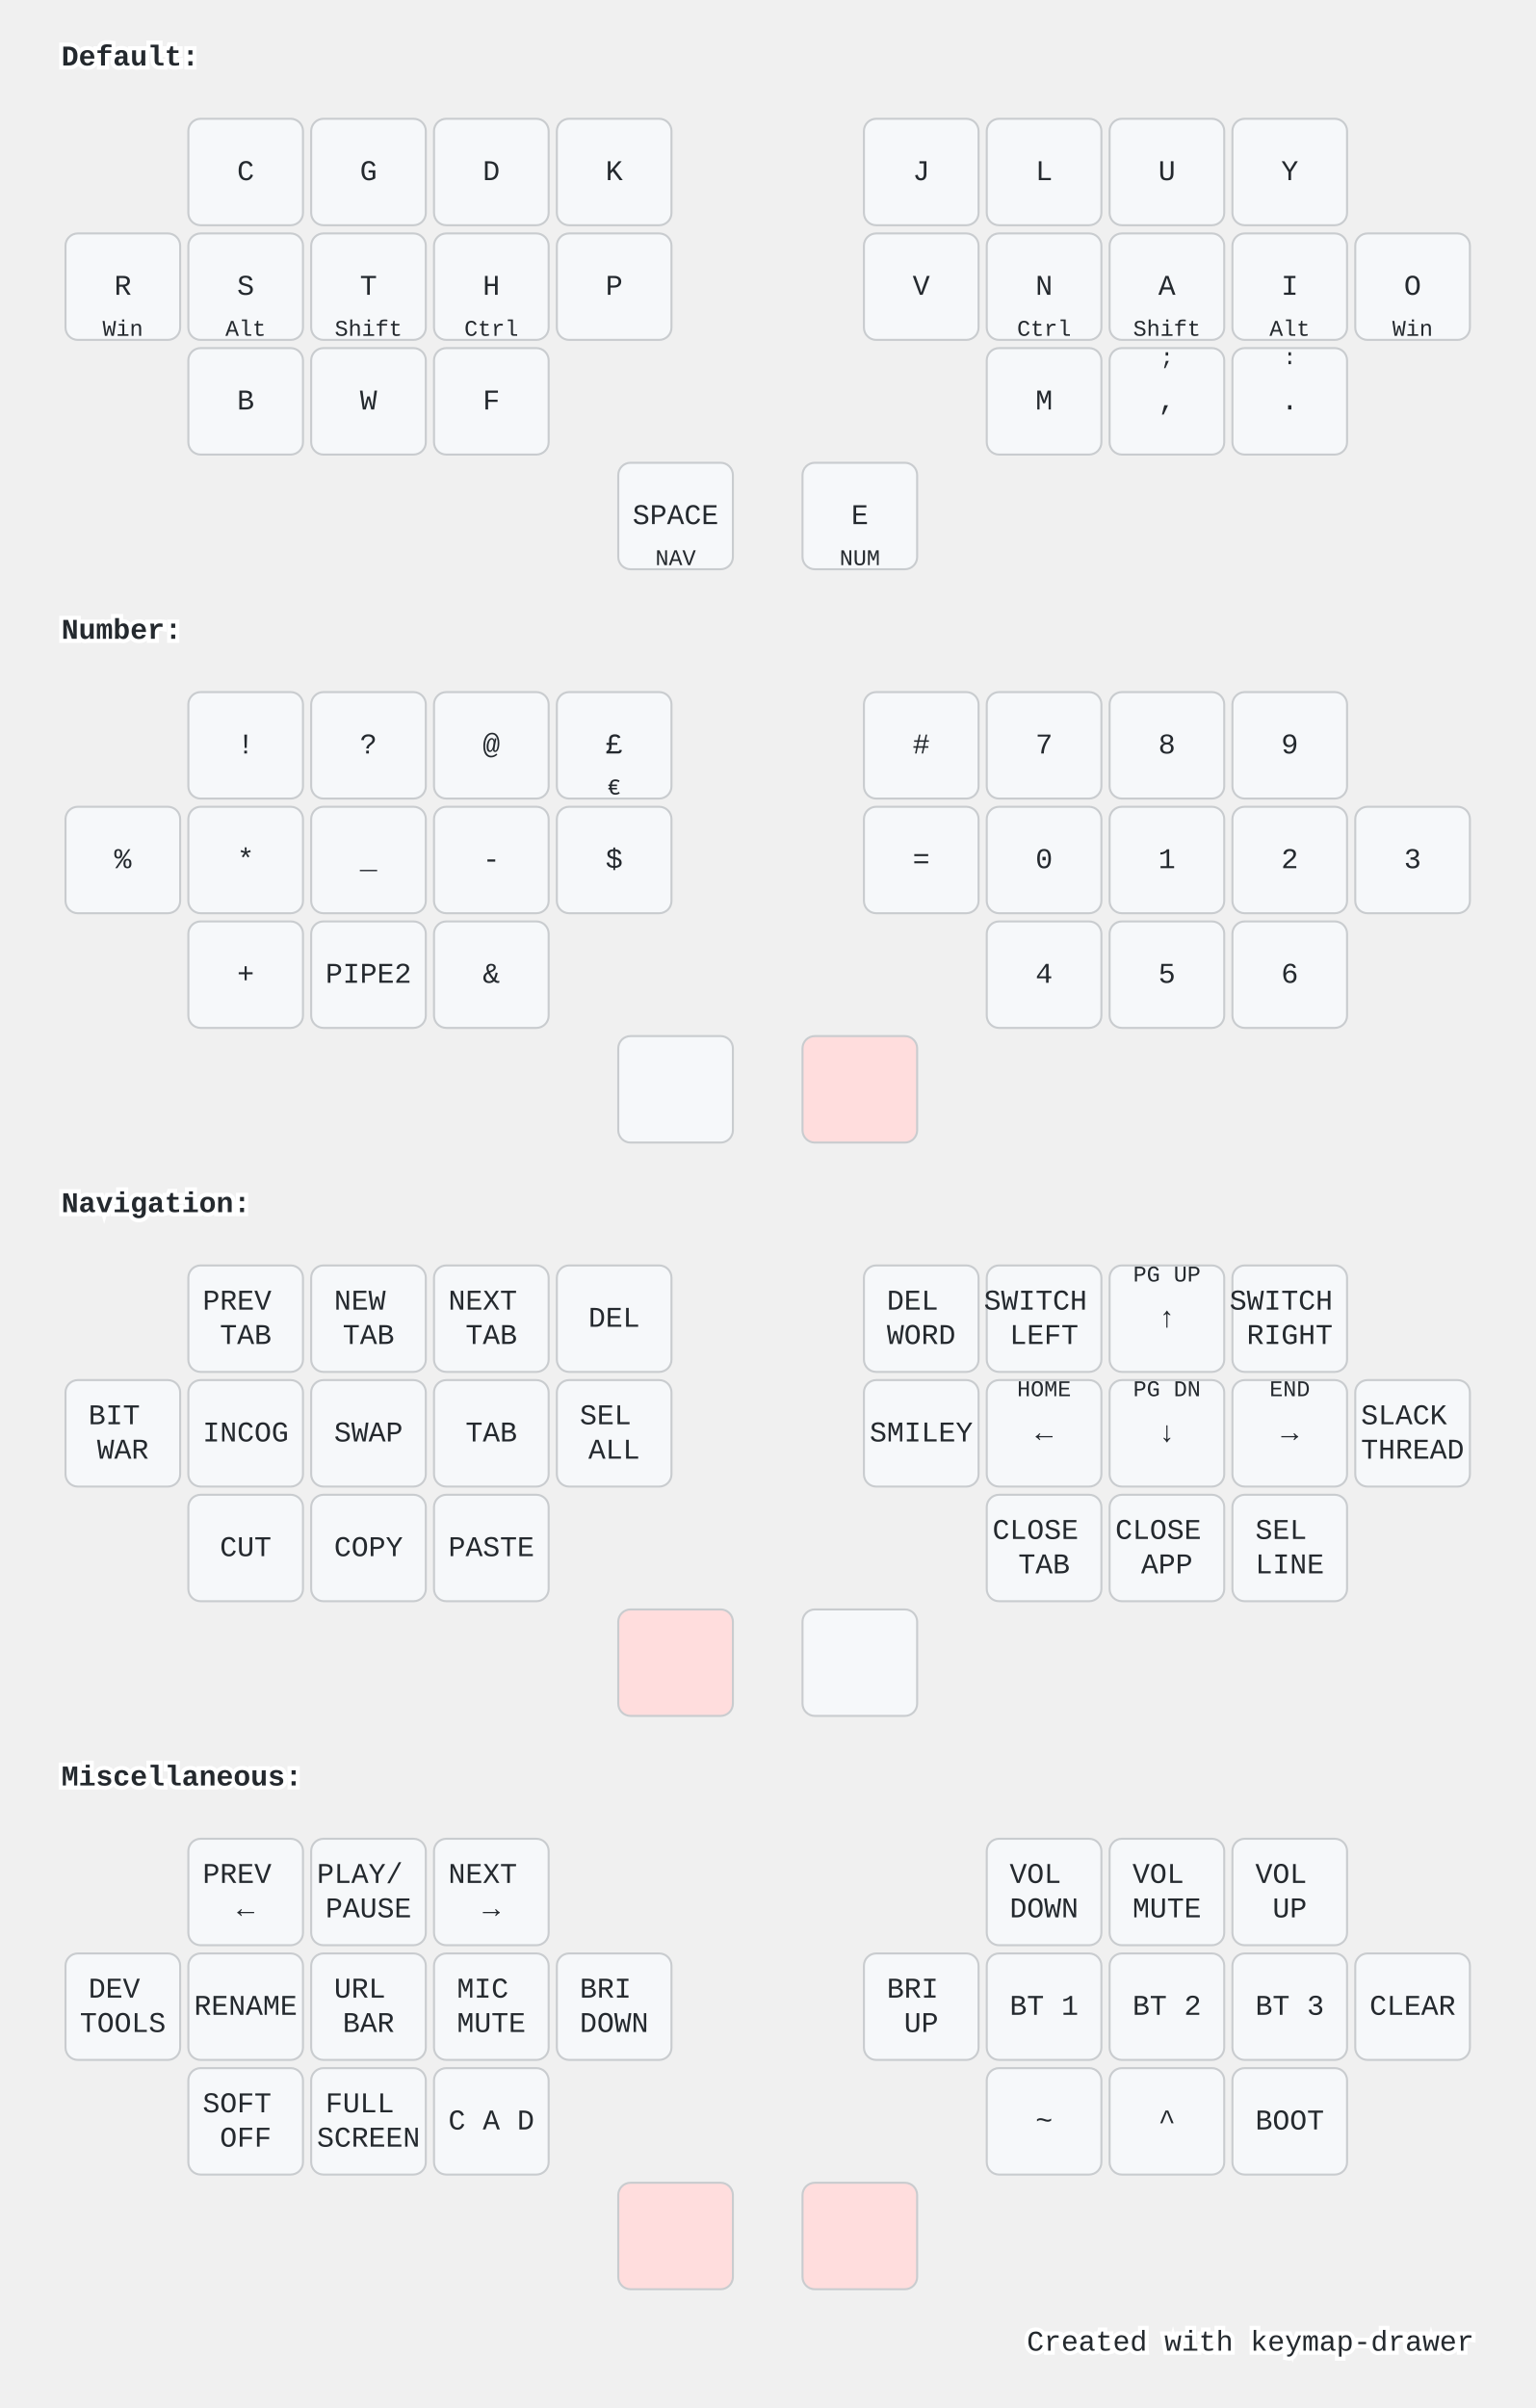
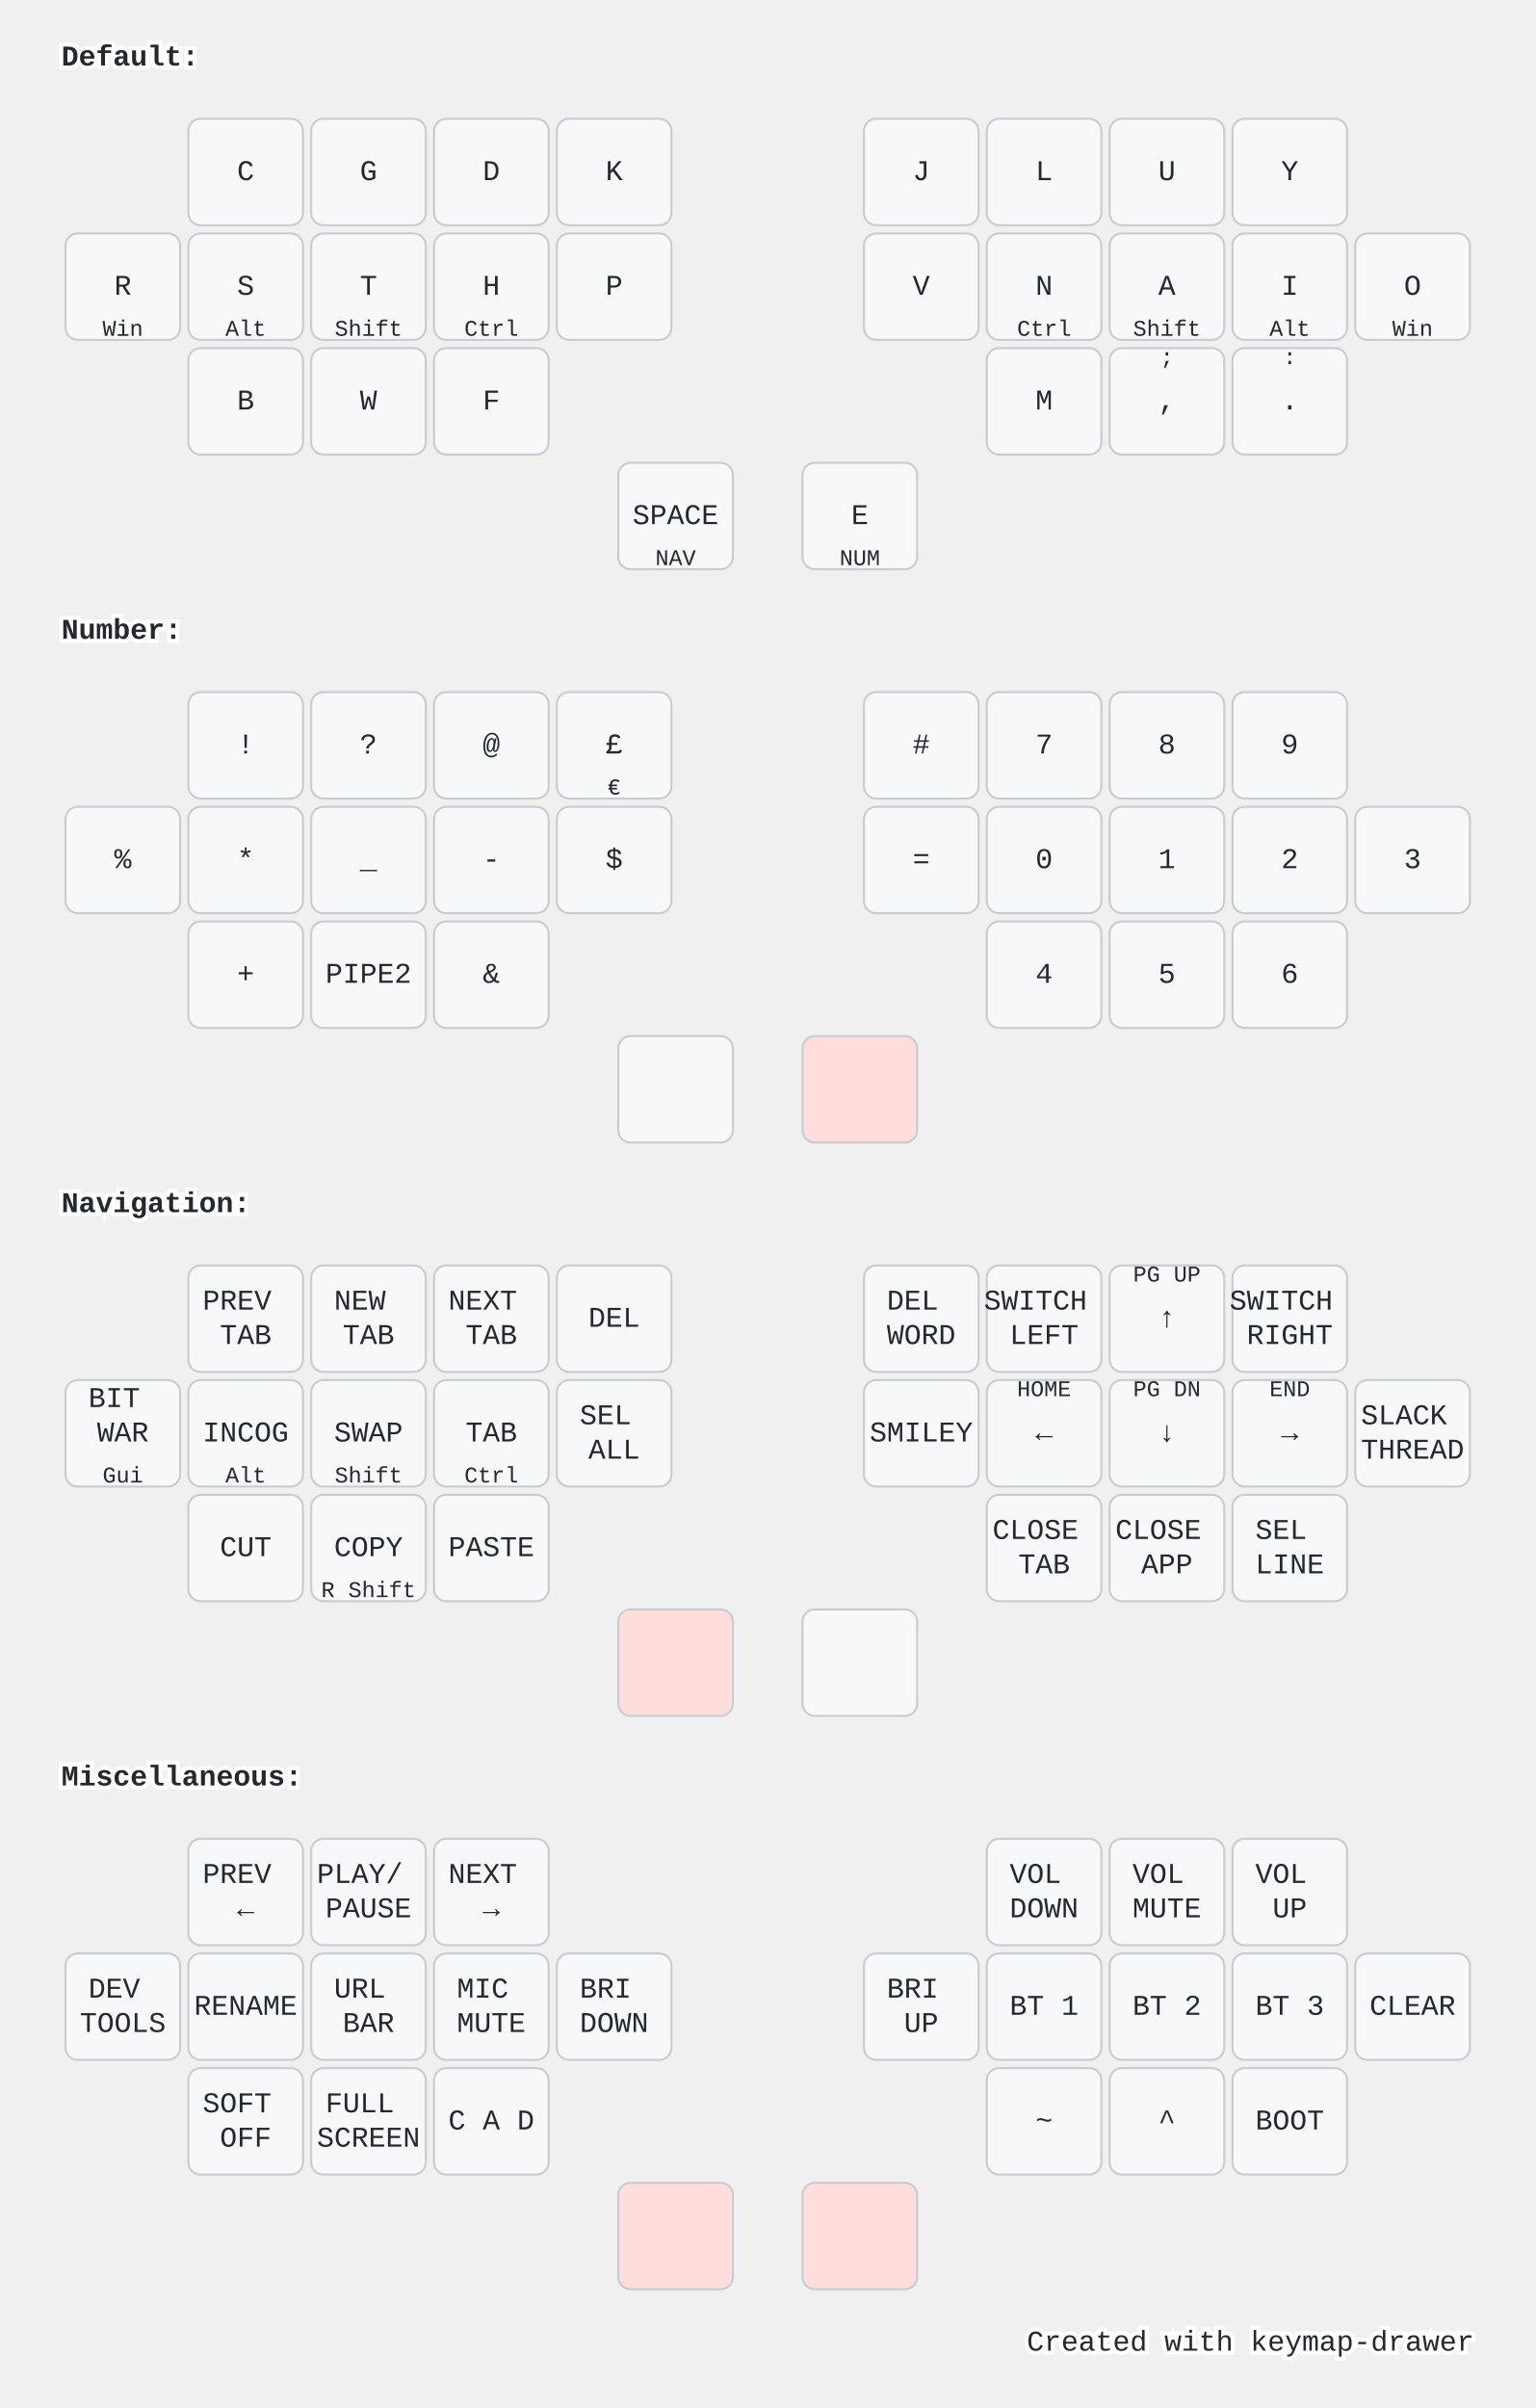
<svg xmlns="http://www.w3.org/2000/svg" width="750" height="1176" viewBox="0 0 750 1176" class="keymap">
  <style>/* inherit to force styles through use tags */
svg path {
    fill: inherit;
}

/* font and background color specifications */
svg.keymap {
    font-family: SFMono-Regular,Consolas,Liberation Mono,Menlo,monospace;
    font-size: 14px;
    font-kerning: normal;
    text-rendering: optimizeLegibility;
    fill: #24292e;
}

/* default key styling */
rect.key {
    fill: #f6f8fa;
}

rect.key, rect.combo {
    stroke: #c9cccf;
    stroke-width: 1;
}

/* default key side styling, only used is draw_key_sides is set */
rect.side {
    filter: brightness(90%);
}

/* color accent for combo boxes */
rect.combo, rect.combo-separate {
    fill: #cdf;
}

/* color accent for held keys */
rect.held, rect.combo.held {
    fill: #fdd;
}

/* color accent for ghost (optional) keys */
rect.ghost, rect.combo.ghost {
    stroke-dasharray: 4, 4;
    stroke-width: 2;
}

text {
    text-anchor: middle;
    dominant-baseline: middle;
}

/* styling for layer labels */
text.label {
    font-weight: bold;
    text-anchor: start;
    stroke: white;
    stroke-width: 4;
    paint-order: stroke;
}

/* styling for optional footer */
text.footer {
    text-anchor: end;
    dominant-baseline: auto;
    stroke: white;
    stroke-width: 4;
    paint-order: stroke;
}

/* styling for combo tap, and key hold/shifted label text */
text.combo, text.hold, text.shifted {
    font-size: 11px;
}

text.hold {
    text-anchor: middle;
    dominant-baseline: auto;
}

text.shifted {
    text-anchor: middle;
    dominant-baseline: hanging;
}

text.layer-activator {
    text-decoration: underline;
}

/* styling for hold/shifted label text in combo box */
text.combo.hold, text.combo.shifted {
    font-size: 8px;
}

/* lighter symbol for transparent keys */
text.trans {
    fill: #7b7e81;
}

/* styling for combo dendrons */
path.combo {
    stroke-width: 1;
    stroke: gray;
    fill: none;
}

/* Start Tabler Icons Cleanup */
/* cannot use height/width with glyphs */
.icon-tabler &gt; path {
    fill: inherit;
    stroke: inherit;
    stroke-width: 2;
}
/* hide tabler's default box */
.icon-tabler &gt; path[stroke="none"][fill="none"] {
    visibility: hidden;
}
/* End Tabler Icons Cleanup */

.ghost {
  display: none !important;
}</style>
  <g transform="translate(30, 0)" class="layer-Default">
    <text x="0" y="28" class="label" id="Default">Default:</text>
    <g transform="translate(0, 56)">
      <g transform="translate(30, 28)" class="key ghost keypos-0">
        <rect rx="6" ry="6" x="-28" y="-26" width="56" height="52" class="key ghost" />
      </g>
      <g transform="translate(90, 28)" class="key keypos-1">
        <rect rx="6" ry="6" x="-28" y="-26" width="56" height="52" class="key" />
        <text x="0" y="0" class="key tap">C</text>
      </g>
      <g transform="translate(150, 28)" class="key keypos-2">
        <rect rx="6" ry="6" x="-28" y="-26" width="56" height="52" class="key" />
        <text x="0" y="0" class="key tap">G</text>
      </g>
      <g transform="translate(210, 28)" class="key keypos-3">
        <rect rx="6" ry="6" x="-28" y="-26" width="56" height="52" class="key" />
        <text x="0" y="0" class="key tap">D</text>
      </g>
      <g transform="translate(270, 28)" class="key keypos-4">
        <rect rx="6" ry="6" x="-28" y="-26" width="56" height="52" class="key" />
        <text x="0" y="0" class="key tap">K</text>
      </g>
      <g transform="translate(420, 28)" class="key keypos-5">
        <rect rx="6" ry="6" x="-28" y="-26" width="56" height="52" class="key" />
        <text x="0" y="0" class="key tap">J</text>
      </g>
      <g transform="translate(480, 28)" class="key keypos-6">
        <rect rx="6" ry="6" x="-28" y="-26" width="56" height="52" class="key" />
        <text x="0" y="0" class="key tap">L</text>
      </g>
      <g transform="translate(540, 28)" class="key keypos-7">
        <rect rx="6" ry="6" x="-28" y="-26" width="56" height="52" class="key" />
        <text x="0" y="0" class="key tap">U</text>
      </g>
      <g transform="translate(600, 28)" class="key keypos-8">
        <rect rx="6" ry="6" x="-28" y="-26" width="56" height="52" class="key" />
        <text x="0" y="0" class="key tap">Y</text>
      </g>
      <g transform="translate(660, 28)" class="key ghost keypos-9">
        <rect rx="6" ry="6" x="-28" y="-26" width="56" height="52" class="key ghost" />
      </g>
      <g transform="translate(30, 84)" class="key keypos-10">
        <rect rx="6" ry="6" x="-28" y="-26" width="56" height="52" class="key" />
        <text x="0" y="0" class="key tap">R</text>
        <text x="0" y="24" class="key hold">Win</text>
      </g>
      <g transform="translate(90, 84)" class="key keypos-11">
        <rect rx="6" ry="6" x="-28" y="-26" width="56" height="52" class="key" />
        <text x="0" y="0" class="key tap">S</text>
        <text x="0" y="24" class="key hold">Alt</text>
      </g>
      <g transform="translate(150, 84)" class="key keypos-12">
        <rect rx="6" ry="6" x="-28" y="-26" width="56" height="52" class="key" />
        <text x="0" y="0" class="key tap">T</text>
        <text x="0" y="24" class="key hold">Shift</text>
      </g>
      <g transform="translate(210, 84)" class="key keypos-13">
        <rect rx="6" ry="6" x="-28" y="-26" width="56" height="52" class="key" />
        <text x="0" y="0" class="key tap">H</text>
        <text x="0" y="24" class="key hold">Ctrl</text>
      </g>
      <g transform="translate(270, 84)" class="key keypos-14">
        <rect rx="6" ry="6" x="-28" y="-26" width="56" height="52" class="key" />
        <text x="0" y="0" class="key tap">P</text>
      </g>
      <g transform="translate(420, 84)" class="key keypos-15">
        <rect rx="6" ry="6" x="-28" y="-26" width="56" height="52" class="key" />
        <text x="0" y="0" class="key tap">V</text>
      </g>
      <g transform="translate(480, 84)" class="key keypos-16">
        <rect rx="6" ry="6" x="-28" y="-26" width="56" height="52" class="key" />
        <text x="0" y="0" class="key tap">N</text>
        <text x="0" y="24" class="key hold">Ctrl</text>
      </g>
      <g transform="translate(540, 84)" class="key keypos-17">
        <rect rx="6" ry="6" x="-28" y="-26" width="56" height="52" class="key" />
        <text x="0" y="0" class="key tap">A</text>
        <text x="0" y="24" class="key hold">Shift</text>
      </g>
      <g transform="translate(600, 84)" class="key keypos-18">
        <rect rx="6" ry="6" x="-28" y="-26" width="56" height="52" class="key" />
        <text x="0" y="0" class="key tap">I</text>
        <text x="0" y="24" class="key hold">Alt</text>
      </g>
      <g transform="translate(660, 84)" class="key keypos-19">
        <rect rx="6" ry="6" x="-28" y="-26" width="56" height="52" class="key" />
        <text x="0" y="0" class="key tap">O</text>
        <text x="0" y="24" class="key hold">Win</text>
      </g>
      <g transform="translate(90, 140)" class="key keypos-20">
        <rect rx="6" ry="6" x="-28" y="-26" width="56" height="52" class="key" />
        <text x="0" y="0" class="key tap">B</text>
      </g>
      <g transform="translate(150, 140)" class="key keypos-21">
        <rect rx="6" ry="6" x="-28" y="-26" width="56" height="52" class="key" />
        <text x="0" y="0" class="key tap">W</text>
      </g>
      <g transform="translate(210, 140)" class="key keypos-22">
        <rect rx="6" ry="6" x="-28" y="-26" width="56" height="52" class="key" />
        <text x="0" y="0" class="key tap">F</text>
      </g>
      <g transform="translate(480, 140)" class="key keypos-23">
        <rect rx="6" ry="6" x="-28" y="-26" width="56" height="52" class="key" />
        <text x="0" y="0" class="key tap">M</text>
      </g>
      <g transform="translate(540, 140)" class="key keypos-24">
        <rect rx="6" ry="6" x="-28" y="-26" width="56" height="52" class="key" />
        <text x="0" y="0" class="key tap">,</text>
        <text x="0" y="-24" class="key shifted">;</text>
      </g>
      <g transform="translate(600, 140)" class="key keypos-25">
        <rect rx="6" ry="6" x="-28" y="-26" width="56" height="52" class="key" />
        <text x="0" y="0" class="key tap">.</text>
        <text x="0" y="-24" class="key shifted">:</text>
      </g>
      <g transform="translate(240, 196)" class="key ghost keypos-26">
        <rect rx="6" ry="6" x="-28" y="-26" width="56" height="52" class="key ghost" />
      </g>
      <g transform="translate(300, 196)" class="key keypos-27">
        <rect rx="6" ry="6" x="-28" y="-26" width="56" height="52" class="key" />
        <text x="0" y="0" class="key tap">SPACE</text>
        <text x="0" y="24" class="key hold">NAV</text>
      </g>
      <g transform="translate(390, 196)" class="key keypos-28">
        <rect rx="6" ry="6" x="-28" y="-26" width="56" height="52" class="key" />
        <text x="0" y="0" class="key tap">E</text>
        <text x="0" y="24" class="key hold">NUM</text>
      </g>
      <g transform="translate(450, 196)" class="key ghost keypos-29">
        <rect rx="6" ry="6" x="-28" y="-26" width="56" height="52" class="key ghost" />
      </g>
    </g>
  </g>
  <g transform="translate(30, 280)" class="layer-Number">
    <text x="0" y="28" class="label" id="Number">Number:</text>
    <g transform="translate(0, 56)">
      <g transform="translate(30, 28)" class="key ghost keypos-0">
        <rect rx="6" ry="6" x="-28" y="-26" width="56" height="52" class="key ghost" />
      </g>
      <g transform="translate(90, 28)" class="key keypos-1">
        <rect rx="6" ry="6" x="-28" y="-26" width="56" height="52" class="key" />
        <text x="0" y="0" class="key tap">!</text>
      </g>
      <g transform="translate(150, 28)" class="key keypos-2">
        <rect rx="6" ry="6" x="-28" y="-26" width="56" height="52" class="key" />
        <text x="0" y="0" class="key tap">?</text>
      </g>
      <g transform="translate(210, 28)" class="key keypos-3">
        <rect rx="6" ry="6" x="-28" y="-26" width="56" height="52" class="key" />
        <text x="0" y="0" class="key tap">@</text>
      </g>
      <g transform="translate(270, 28)" class="key keypos-4">
        <rect rx="6" ry="6" x="-28" y="-26" width="56" height="52" class="key" />
        <text x="0" y="0" class="key tap">£</text>
        <text x="0" y="24" class="key hold">€</text>
      </g>
      <g transform="translate(420, 28)" class="key keypos-5">
        <rect rx="6" ry="6" x="-28" y="-26" width="56" height="52" class="key" />
        <text x="0" y="0" class="key tap">#</text>
      </g>
      <g transform="translate(480, 28)" class="key keypos-6">
        <rect rx="6" ry="6" x="-28" y="-26" width="56" height="52" class="key" />
        <text x="0" y="0" class="key tap">7</text>
      </g>
      <g transform="translate(540, 28)" class="key keypos-7">
        <rect rx="6" ry="6" x="-28" y="-26" width="56" height="52" class="key" />
        <text x="0" y="0" class="key tap">8</text>
      </g>
      <g transform="translate(600, 28)" class="key keypos-8">
        <rect rx="6" ry="6" x="-28" y="-26" width="56" height="52" class="key" />
        <text x="0" y="0" class="key tap">9</text>
      </g>
      <g transform="translate(660, 28)" class="key ghost keypos-9">
        <rect rx="6" ry="6" x="-28" y="-26" width="56" height="52" class="key ghost" />
      </g>
      <g transform="translate(30, 84)" class="key keypos-10">
        <rect rx="6" ry="6" x="-28" y="-26" width="56" height="52" class="key" />
        <text x="0" y="0" class="key tap">%</text>
      </g>
      <g transform="translate(90, 84)" class="key keypos-11">
        <rect rx="6" ry="6" x="-28" y="-26" width="56" height="52" class="key" />
        <text x="0" y="0" class="key tap">*</text>
      </g>
      <g transform="translate(150, 84)" class="key keypos-12">
        <rect rx="6" ry="6" x="-28" y="-26" width="56" height="52" class="key" />
        <text x="0" y="0" class="key tap">_</text>
      </g>
      <g transform="translate(210, 84)" class="key keypos-13">
        <rect rx="6" ry="6" x="-28" y="-26" width="56" height="52" class="key" />
        <text x="0" y="0" class="key tap">-</text>
      </g>
      <g transform="translate(270, 84)" class="key keypos-14">
        <rect rx="6" ry="6" x="-28" y="-26" width="56" height="52" class="key" />
        <text x="0" y="0" class="key tap">$</text>
      </g>
      <g transform="translate(420, 84)" class="key keypos-15">
        <rect rx="6" ry="6" x="-28" y="-26" width="56" height="52" class="key" />
        <text x="0" y="0" class="key tap">=</text>
      </g>
      <g transform="translate(480, 84)" class="key keypos-16">
        <rect rx="6" ry="6" x="-28" y="-26" width="56" height="52" class="key" />
        <text x="0" y="0" class="key tap">0</text>
      </g>
      <g transform="translate(540, 84)" class="key keypos-17">
        <rect rx="6" ry="6" x="-28" y="-26" width="56" height="52" class="key" />
        <text x="0" y="0" class="key tap">1</text>
      </g>
      <g transform="translate(600, 84)" class="key keypos-18">
        <rect rx="6" ry="6" x="-28" y="-26" width="56" height="52" class="key" />
        <text x="0" y="0" class="key tap">2</text>
      </g>
      <g transform="translate(660, 84)" class="key keypos-19">
        <rect rx="6" ry="6" x="-28" y="-26" width="56" height="52" class="key" />
        <text x="0" y="0" class="key tap">3</text>
      </g>
      <g transform="translate(90, 140)" class="key keypos-20">
        <rect rx="6" ry="6" x="-28" y="-26" width="56" height="52" class="key" />
        <text x="0" y="0" class="key tap">+</text>
      </g>
      <g transform="translate(150, 140)" class="key keypos-21">
        <rect rx="6" ry="6" x="-28" y="-26" width="56" height="52" class="key" />
        <text x="0" y="0" class="key tap">PIPE2</text>
      </g>
      <g transform="translate(210, 140)" class="key keypos-22">
        <rect rx="6" ry="6" x="-28" y="-26" width="56" height="52" class="key" />
        <text x="0" y="0" class="key tap">&amp;</text>
      </g>
      <g transform="translate(480, 140)" class="key keypos-23">
        <rect rx="6" ry="6" x="-28" y="-26" width="56" height="52" class="key" />
        <text x="0" y="0" class="key tap">4</text>
      </g>
      <g transform="translate(540, 140)" class="key keypos-24">
        <rect rx="6" ry="6" x="-28" y="-26" width="56" height="52" class="key" />
        <text x="0" y="0" class="key tap">5</text>
      </g>
      <g transform="translate(600, 140)" class="key keypos-25">
        <rect rx="6" ry="6" x="-28" y="-26" width="56" height="52" class="key" />
        <text x="0" y="0" class="key tap">6</text>
      </g>
      <g transform="translate(240, 196)" class="key ghost keypos-26">
        <rect rx="6" ry="6" x="-28" y="-26" width="56" height="52" class="key ghost" />
      </g>
      <g transform="translate(300, 196)" class="key keypos-27">
        <rect rx="6" ry="6" x="-28" y="-26" width="56" height="52" class="key" />
      </g>
      <g transform="translate(390, 196)" class="key held keypos-28">
        <rect rx="6" ry="6" x="-28" y="-26" width="56" height="52" class="key held" />
      </g>
      <g transform="translate(450, 196)" class="key ghost keypos-29">
        <rect rx="6" ry="6" x="-28" y="-26" width="56" height="52" class="key ghost" />
      </g>
    </g>
  </g>
  <g transform="translate(30, 560)" class="layer-Navigation">
    <text x="0" y="28" class="label" id="Navigation">Navigation:</text>
    <g transform="translate(0, 56)">
      <g transform="translate(30, 28)" class="key ghost keypos-0">
        <rect rx="6" ry="6" x="-28" y="-26" width="56" height="52" class="key ghost" />
      </g>
      <g transform="translate(90, 28)" class="key keypos-1">
        <rect rx="6" ry="6" x="-28" y="-26" width="56" height="52" class="key" />
        <text x="0" y="0" class="key tap">
          <tspan x="0" dy="-0.6em">PREV</tspan>
          <tspan x="0" dy="1.2em">TAB</tspan>
        </text>
      </g>
      <g transform="translate(150, 28)" class="key keypos-2">
        <rect rx="6" ry="6" x="-28" y="-26" width="56" height="52" class="key" />
        <text x="0" y="0" class="key tap">
          <tspan x="0" dy="-0.6em">NEW</tspan>
          <tspan x="0" dy="1.2em">TAB</tspan>
        </text>
      </g>
      <g transform="translate(210, 28)" class="key keypos-3">
        <rect rx="6" ry="6" x="-28" y="-26" width="56" height="52" class="key" />
        <text x="0" y="0" class="key tap">
          <tspan x="0" dy="-0.6em">NEXT</tspan>
          <tspan x="0" dy="1.2em">TAB</tspan>
        </text>
      </g>
      <g transform="translate(270, 28)" class="key keypos-4">
        <rect rx="6" ry="6" x="-28" y="-26" width="56" height="52" class="key" />
        <text x="0" y="0" class="key tap">DEL</text>
      </g>
      <g transform="translate(420, 28)" class="key keypos-5">
        <rect rx="6" ry="6" x="-28" y="-26" width="56" height="52" class="key" />
        <text x="0" y="0" class="key tap">
          <tspan x="0" dy="-0.6em">DEL</tspan>
          <tspan x="0" dy="1.2em">WORD</tspan>
        </text>
      </g>
      <g transform="translate(480, 28)" class="key keypos-6">
        <rect rx="6" ry="6" x="-28" y="-26" width="56" height="52" class="key" />
        <text x="0" y="0" class="key tap">
          <tspan x="0" dy="-0.6em">SWITCH</tspan>
          <tspan x="0" dy="1.2em">LEFT</tspan>
        </text>
      </g>
      <g transform="translate(540, 28)" class="key keypos-7">
        <rect rx="6" ry="6" x="-28" y="-26" width="56" height="52" class="key" />
        <text x="0" y="0" class="key tap">↑</text>
        <text x="0" y="-24" class="key shifted">PG UP</text>
      </g>
      <g transform="translate(600, 28)" class="key keypos-8">
        <rect rx="6" ry="6" x="-28" y="-26" width="56" height="52" class="key" />
        <text x="0" y="0" class="key tap">
          <tspan x="0" dy="-0.6em">SWITCH</tspan>
          <tspan x="0" dy="1.2em">RIGHT</tspan>
        </text>
      </g>
      <g transform="translate(660, 28)" class="key ghost keypos-9">
        <rect rx="6" ry="6" x="-28" y="-26" width="56" height="52" class="key ghost" />
      </g>
      <g transform="translate(30, 84)" class="key keypos-10">
        <rect rx="6" ry="6" x="-28" y="-26" width="56" height="52" class="key" />
        <text x="0" y="0" class="key tap">
-           <tspan x="0" dy="-0.6em">BIT</tspan>
+           <tspan x="0" dy="-1.2em">BIT</tspan>
          <tspan x="0" dy="1.2em">WAR</tspan>
        </text>
+         <text x="0" y="24" class="key hold">Gui</text>
      </g>
      <g transform="translate(90, 84)" class="key keypos-11">
        <rect rx="6" ry="6" x="-28" y="-26" width="56" height="52" class="key" />
        <text x="0" y="0" class="key tap">INCOG</text>
+         <text x="0" y="24" class="key hold">Alt</text>
      </g>
      <g transform="translate(150, 84)" class="key keypos-12">
        <rect rx="6" ry="6" x="-28" y="-26" width="56" height="52" class="key" />
        <text x="0" y="0" class="key tap">SWAP</text>
+         <text x="0" y="24" class="key hold">Shift</text>
      </g>
      <g transform="translate(210, 84)" class="key keypos-13">
        <rect rx="6" ry="6" x="-28" y="-26" width="56" height="52" class="key" />
        <text x="0" y="0" class="key tap">TAB</text>
+         <text x="0" y="24" class="key hold">Ctrl</text>
      </g>
      <g transform="translate(270, 84)" class="key keypos-14">
        <rect rx="6" ry="6" x="-28" y="-26" width="56" height="52" class="key" />
        <text x="0" y="0" class="key tap">
          <tspan x="0" dy="-0.6em">SEL</tspan>
          <tspan x="0" dy="1.2em">ALL</tspan>
        </text>
      </g>
      <g transform="translate(420, 84)" class="key keypos-15">
        <rect rx="6" ry="6" x="-28" y="-26" width="56" height="52" class="key" />
        <text x="0" y="0" class="key tap">SMILEY</text>
      </g>
      <g transform="translate(480, 84)" class="key keypos-16">
        <rect rx="6" ry="6" x="-28" y="-26" width="56" height="52" class="key" />
        <text x="0" y="0" class="key tap">←</text>
        <text x="0" y="-24" class="key shifted">HOME</text>
      </g>
      <g transform="translate(540, 84)" class="key keypos-17">
        <rect rx="6" ry="6" x="-28" y="-26" width="56" height="52" class="key" />
        <text x="0" y="0" class="key tap">↓</text>
        <text x="0" y="-24" class="key shifted">PG DN</text>
      </g>
      <g transform="translate(600, 84)" class="key keypos-18">
        <rect rx="6" ry="6" x="-28" y="-26" width="56" height="52" class="key" />
        <text x="0" y="0" class="key tap">→</text>
        <text x="0" y="-24" class="key shifted">END</text>
      </g>
      <g transform="translate(660, 84)" class="key keypos-19">
        <rect rx="6" ry="6" x="-28" y="-26" width="56" height="52" class="key" />
        <text x="0" y="0" class="key tap">
          <tspan x="0" dy="-0.6em">SLACK</tspan>
          <tspan x="0" dy="1.2em">THREAD</tspan>
        </text>
      </g>
      <g transform="translate(90, 140)" class="key keypos-20">
        <rect rx="6" ry="6" x="-28" y="-26" width="56" height="52" class="key" />
        <text x="0" y="0" class="key tap">CUT</text>
      </g>
      <g transform="translate(150, 140)" class="key keypos-21">
        <rect rx="6" ry="6" x="-28" y="-26" width="56" height="52" class="key" />
        <text x="0" y="0" class="key tap">COPY</text>
+         <text x="0" y="24" class="key hold">R Shift</text>
      </g>
      <g transform="translate(210, 140)" class="key keypos-22">
        <rect rx="6" ry="6" x="-28" y="-26" width="56" height="52" class="key" />
        <text x="0" y="0" class="key tap">PASTE</text>
      </g>
      <g transform="translate(480, 140)" class="key keypos-23">
        <rect rx="6" ry="6" x="-28" y="-26" width="56" height="52" class="key" />
        <text x="0" y="0" class="key tap">
          <tspan x="0" dy="-0.6em">CLOSE</tspan>
          <tspan x="0" dy="1.2em">TAB</tspan>
        </text>
      </g>
      <g transform="translate(540, 140)" class="key keypos-24">
        <rect rx="6" ry="6" x="-28" y="-26" width="56" height="52" class="key" />
        <text x="0" y="0" class="key tap">
          <tspan x="0" dy="-0.6em">CLOSE</tspan>
          <tspan x="0" dy="1.2em">APP</tspan>
        </text>
      </g>
      <g transform="translate(600, 140)" class="key keypos-25">
        <rect rx="6" ry="6" x="-28" y="-26" width="56" height="52" class="key" />
        <text x="0" y="0" class="key tap">
          <tspan x="0" dy="-0.6em">SEL</tspan>
          <tspan x="0" dy="1.2em">LINE</tspan>
        </text>
      </g>
      <g transform="translate(240, 196)" class="key ghost keypos-26">
        <rect rx="6" ry="6" x="-28" y="-26" width="56" height="52" class="key ghost" />
      </g>
      <g transform="translate(300, 196)" class="key held keypos-27">
        <rect rx="6" ry="6" x="-28" y="-26" width="56" height="52" class="key held" />
      </g>
      <g transform="translate(390, 196)" class="key keypos-28">
        <rect rx="6" ry="6" x="-28" y="-26" width="56" height="52" class="key" />
      </g>
      <g transform="translate(450, 196)" class="key ghost keypos-29">
        <rect rx="6" ry="6" x="-28" y="-26" width="56" height="52" class="key ghost" />
      </g>
    </g>
  </g>
  <g transform="translate(30, 840)" class="layer-Miscellaneous">
    <text x="0" y="28" class="label" id="Miscellaneous">Miscellaneous:</text>
    <g transform="translate(0, 56)">
      <g transform="translate(30, 28)" class="key ghost keypos-0">
        <rect rx="6" ry="6" x="-28" y="-26" width="56" height="52" class="key ghost" />
      </g>
      <g transform="translate(90, 28)" class="key keypos-1">
        <rect rx="6" ry="6" x="-28" y="-26" width="56" height="52" class="key" />
        <text x="0" y="0" class="key tap">
          <tspan x="0" dy="-0.6em">PREV</tspan>
          <tspan x="0" dy="1.2em">←</tspan>
        </text>
      </g>
      <g transform="translate(150, 28)" class="key keypos-2">
        <rect rx="6" ry="6" x="-28" y="-26" width="56" height="52" class="key" />
        <text x="0" y="0" class="key tap">
          <tspan x="0" dy="-0.6em">PLAY/</tspan>
          <tspan x="0" dy="1.2em">PAUSE</tspan>
        </text>
      </g>
      <g transform="translate(210, 28)" class="key keypos-3">
        <rect rx="6" ry="6" x="-28" y="-26" width="56" height="52" class="key" />
        <text x="0" y="0" class="key tap">
          <tspan x="0" dy="-0.6em">NEXT</tspan>
          <tspan x="0" dy="1.2em">→</tspan>
        </text>
      </g>
      <g transform="translate(270, 28)" class="key ghost keypos-4">
        <rect rx="6" ry="6" x="-28" y="-26" width="56" height="52" class="key ghost" />
      </g>
      <g transform="translate(420, 28)" class="key ghost keypos-5">
        <rect rx="6" ry="6" x="-28" y="-26" width="56" height="52" class="key ghost" />
      </g>
      <g transform="translate(480, 28)" class="key keypos-6">
        <rect rx="6" ry="6" x="-28" y="-26" width="56" height="52" class="key" />
        <text x="0" y="0" class="key tap">
          <tspan x="0" dy="-0.6em">VOL</tspan>
          <tspan x="0" dy="1.2em">DOWN</tspan>
        </text>
      </g>
      <g transform="translate(540, 28)" class="key keypos-7">
        <rect rx="6" ry="6" x="-28" y="-26" width="56" height="52" class="key" />
        <text x="0" y="0" class="key tap">
          <tspan x="0" dy="-0.6em">VOL</tspan>
          <tspan x="0" dy="1.2em">MUTE</tspan>
        </text>
      </g>
      <g transform="translate(600, 28)" class="key keypos-8">
        <rect rx="6" ry="6" x="-28" y="-26" width="56" height="52" class="key" />
        <text x="0" y="0" class="key tap">
          <tspan x="0" dy="-0.6em">VOL</tspan>
          <tspan x="0" dy="1.2em">UP</tspan>
        </text>
      </g>
      <g transform="translate(660, 28)" class="key ghost keypos-9">
        <rect rx="6" ry="6" x="-28" y="-26" width="56" height="52" class="key ghost" />
      </g>
      <g transform="translate(30, 84)" class="key keypos-10">
        <rect rx="6" ry="6" x="-28" y="-26" width="56" height="52" class="key" />
        <text x="0" y="0" class="key tap">
          <tspan x="0" dy="-0.6em">DEV</tspan>
          <tspan x="0" dy="1.2em">TOOLS</tspan>
        </text>
      </g>
      <g transform="translate(90, 84)" class="key keypos-11">
        <rect rx="6" ry="6" x="-28" y="-26" width="56" height="52" class="key" />
        <text x="0" y="0" class="key tap">RENAME</text>
      </g>
      <g transform="translate(150, 84)" class="key keypos-12">
        <rect rx="6" ry="6" x="-28" y="-26" width="56" height="52" class="key" />
        <text x="0" y="0" class="key tap">
          <tspan x="0" dy="-0.6em">URL</tspan>
          <tspan x="0" dy="1.2em">BAR</tspan>
        </text>
      </g>
      <g transform="translate(210, 84)" class="key keypos-13">
        <rect rx="6" ry="6" x="-28" y="-26" width="56" height="52" class="key" />
        <text x="0" y="0" class="key tap">
          <tspan x="0" dy="-0.6em">MIC</tspan>
          <tspan x="0" dy="1.2em">MUTE</tspan>
        </text>
      </g>
      <g transform="translate(270, 84)" class="key keypos-14">
        <rect rx="6" ry="6" x="-28" y="-26" width="56" height="52" class="key" />
        <text x="0" y="0" class="key tap">
          <tspan x="0" dy="-0.6em">BRI</tspan>
          <tspan x="0" dy="1.2em">DOWN</tspan>
        </text>
      </g>
      <g transform="translate(420, 84)" class="key keypos-15">
        <rect rx="6" ry="6" x="-28" y="-26" width="56" height="52" class="key" />
        <text x="0" y="0" class="key tap">
          <tspan x="0" dy="-0.6em">BRI</tspan>
          <tspan x="0" dy="1.2em">UP</tspan>
        </text>
      </g>
      <g transform="translate(480, 84)" class="key keypos-16">
        <rect rx="6" ry="6" x="-28" y="-26" width="56" height="52" class="key" />
        <text x="0" y="0" class="key tap">BT 1</text>
      </g>
      <g transform="translate(540, 84)" class="key keypos-17">
        <rect rx="6" ry="6" x="-28" y="-26" width="56" height="52" class="key" />
        <text x="0" y="0" class="key tap">BT 2</text>
      </g>
      <g transform="translate(600, 84)" class="key keypos-18">
        <rect rx="6" ry="6" x="-28" y="-26" width="56" height="52" class="key" />
        <text x="0" y="0" class="key tap">BT 3</text>
      </g>
      <g transform="translate(660, 84)" class="key keypos-19">
        <rect rx="6" ry="6" x="-28" y="-26" width="56" height="52" class="key" />
        <text x="0" y="0" class="key tap">CLEAR</text>
      </g>
      <g transform="translate(90, 140)" class="key keypos-20">
        <rect rx="6" ry="6" x="-28" y="-26" width="56" height="52" class="key" />
        <text x="0" y="0" class="key tap">
          <tspan x="0" dy="-0.6em">SOFT</tspan>
          <tspan x="0" dy="1.2em">OFF</tspan>
        </text>
      </g>
      <g transform="translate(150, 140)" class="key keypos-21">
        <rect rx="6" ry="6" x="-28" y="-26" width="56" height="52" class="key" />
        <text x="0" y="0" class="key tap">
          <tspan x="0" dy="-0.6em">FULL</tspan>
          <tspan x="0" dy="1.2em">SCREEN</tspan>
        </text>
      </g>
      <g transform="translate(210, 140)" class="key keypos-22">
        <rect rx="6" ry="6" x="-28" y="-26" width="56" height="52" class="key" />
        <text x="0" y="0" class="key tap">C A D</text>
      </g>
      <g transform="translate(480, 140)" class="key keypos-23">
        <rect rx="6" ry="6" x="-28" y="-26" width="56" height="52" class="key" />
        <text x="0" y="0" class="key tap">~</text>
      </g>
      <g transform="translate(540, 140)" class="key keypos-24">
        <rect rx="6" ry="6" x="-28" y="-26" width="56" height="52" class="key" />
        <text x="0" y="0" class="key tap">^</text>
      </g>
      <g transform="translate(600, 140)" class="key keypos-25">
        <rect rx="6" ry="6" x="-28" y="-26" width="56" height="52" class="key" />
        <text x="0" y="0" class="key tap">BOOT</text>
      </g>
      <g transform="translate(240, 196)" class="key ghost keypos-26">
        <rect rx="6" ry="6" x="-28" y="-26" width="56" height="52" class="key ghost" />
      </g>
      <g transform="translate(300, 196)" class="key held keypos-27">
        <rect rx="6" ry="6" x="-28" y="-26" width="56" height="52" class="key held" />
      </g>
      <g transform="translate(390, 196)" class="key held keypos-28">
        <rect rx="6" ry="6" x="-28" y="-26" width="56" height="52" class="key held" />
      </g>
      <g transform="translate(450, 196)" class="key ghost keypos-29">
        <rect rx="6" ry="6" x="-28" y="-26" width="56" height="52" class="key ghost" />
      </g>
    </g>
  </g>
  <text x="720.0" y="1148.0" class="footer">Created with <a href="https://github.com/caksoylar/keymap-drawer">keymap-drawer</a>
  </text>
</svg>
